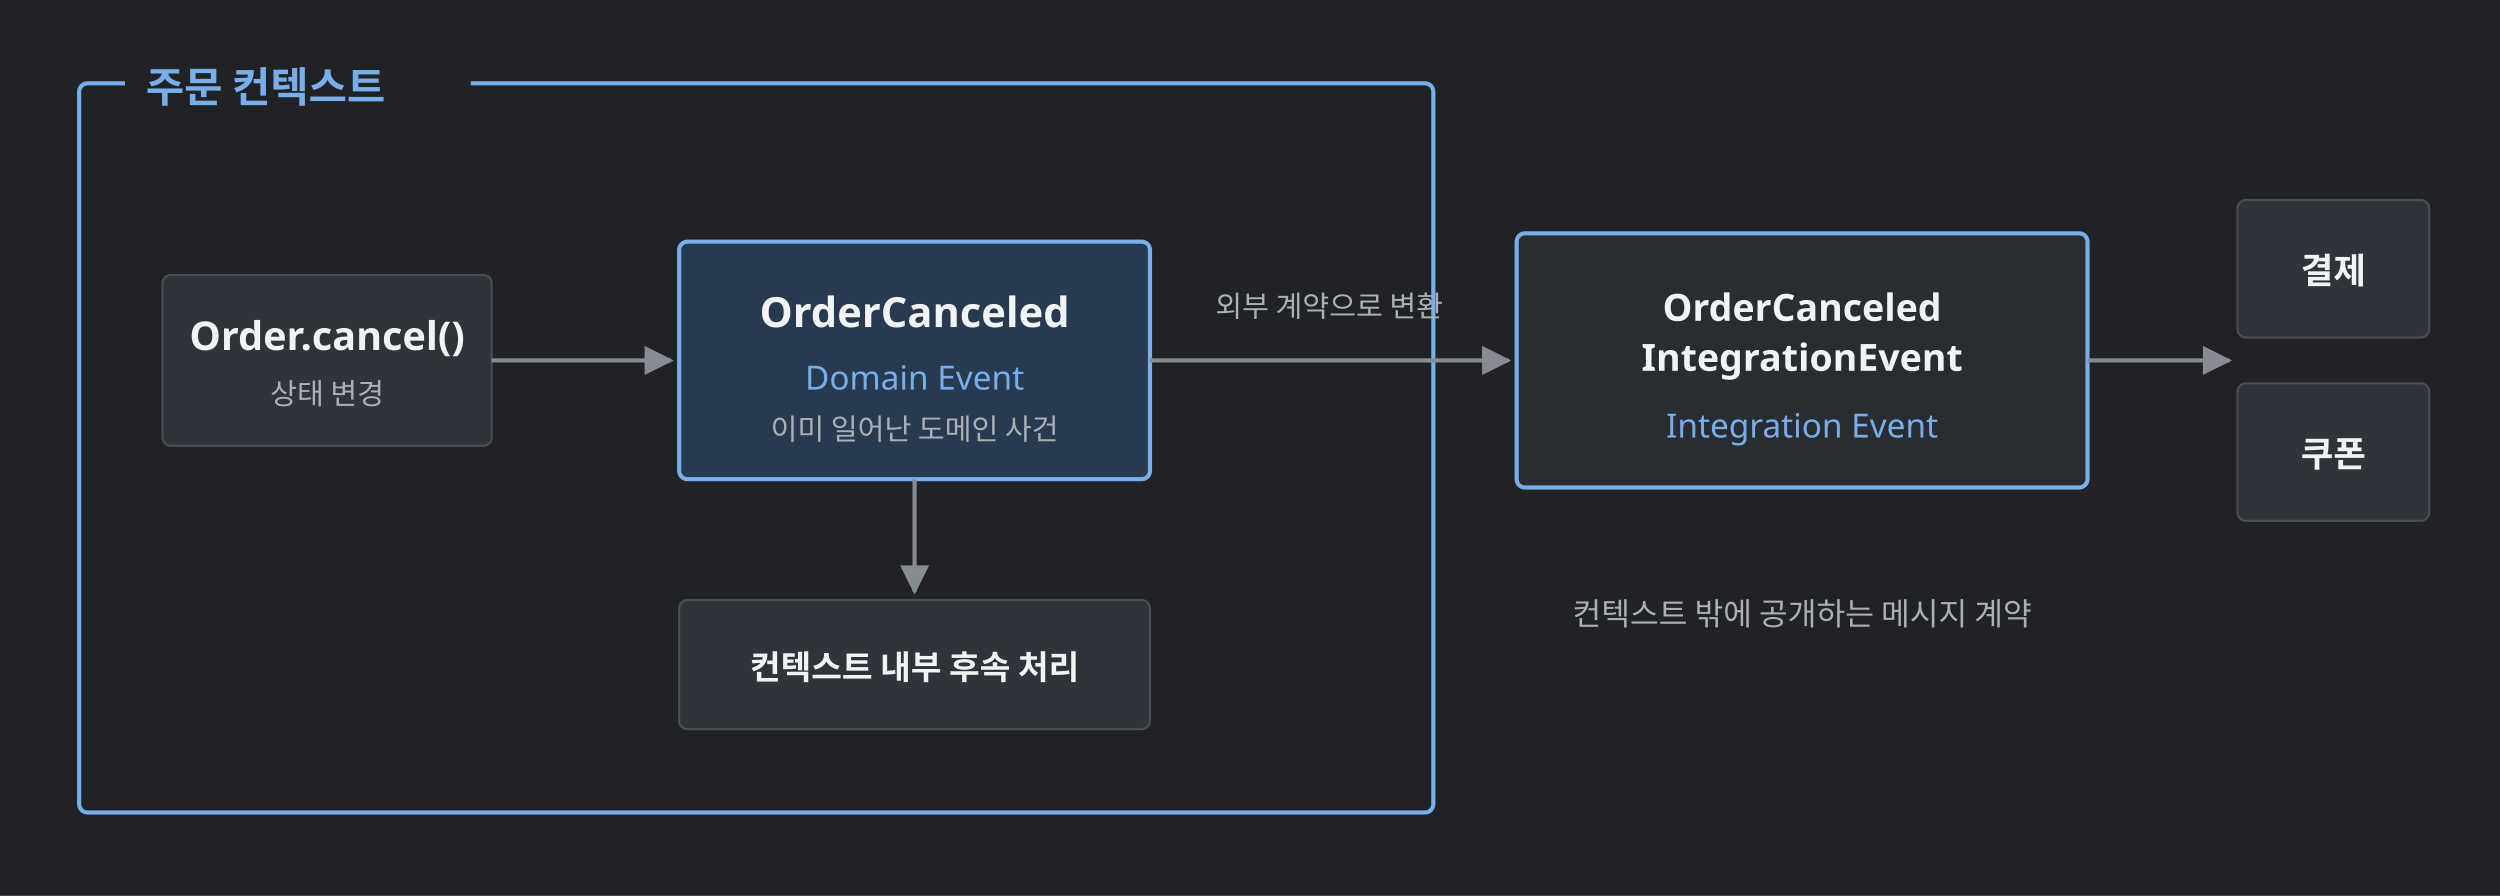
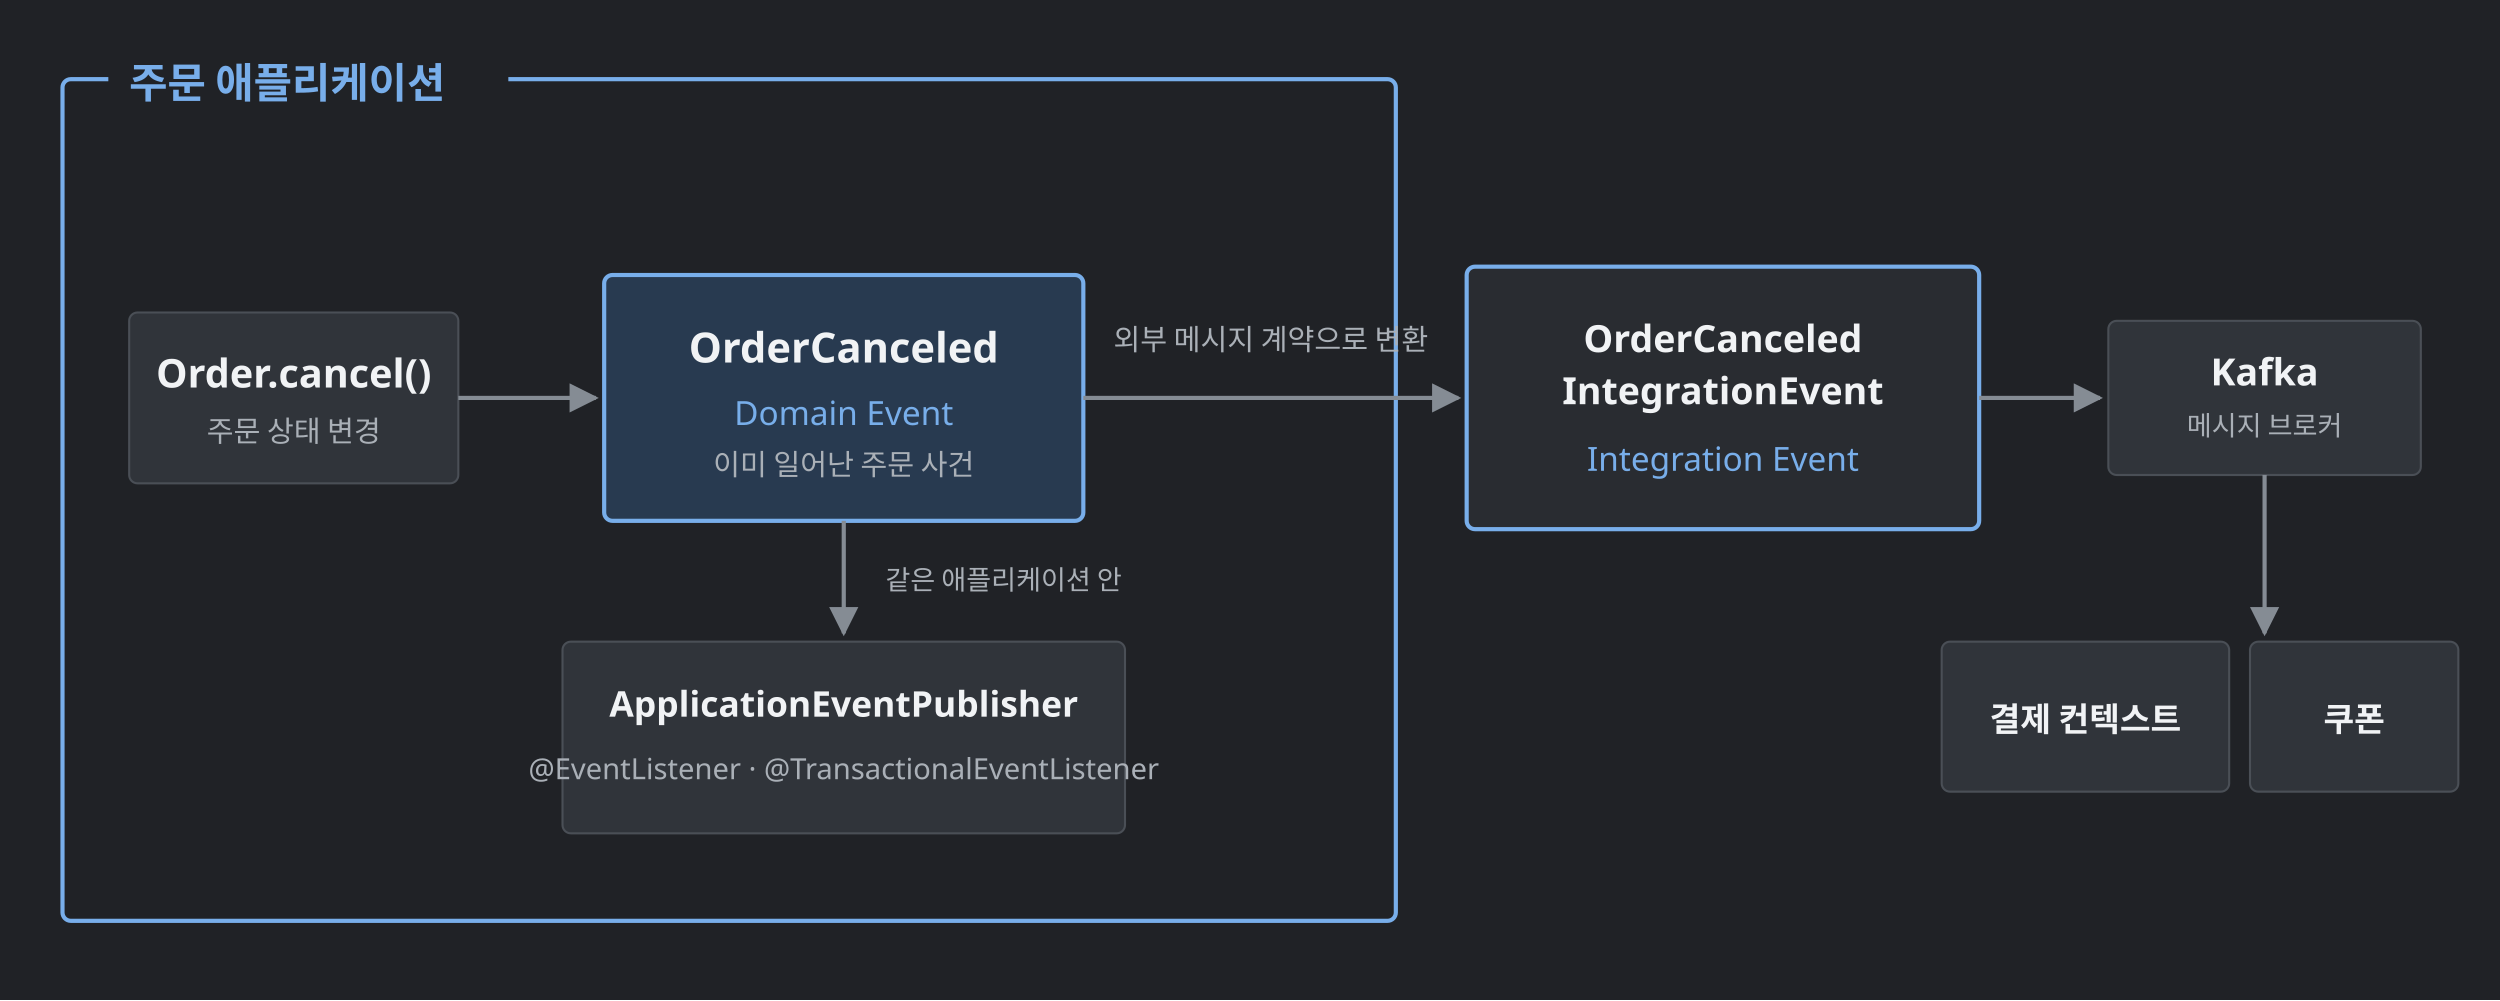
- <svg xmlns="http://www.w3.org/2000/svg" width="1200" height="430" viewBox="0 0 1200 430" role="img" aria-labelledby="title desc">
+ <svg xmlns="http://www.w3.org/2000/svg" width="1200" height="480" viewBox="0 0 1200 480" role="img" aria-labelledby="title desc">
  <style>text { font-family:Pretendard,"Noto Sans KR",sans-serif; }</style>
  <defs>
    <marker id="arrow" viewBox="0 0 10 10" refX="9" refY="5" markerWidth="7" markerHeight="7" orient="auto">
      <path d="M0 0 10 5 0 10z" fill="#858c94" />
    </marker>
  </defs>
-   <rect width="1200" height="430" fill="#202226" />
-   <rect x="38" y="40" width="650" height="350" rx="4" fill="none" stroke="#78aeea" stroke-width="2" />
-   <rect x="60" y="25" width="166" height="30" fill="#202226" />
-   <text x="70" y="49" font-size="20" font-weight="700" fill="#78aeea">주문 컨텍스트</text>
-   <rect x="78" y="132" width="158" height="82" rx="4" fill="#30343a" stroke="#4a4f56" />
-   <text x="157" y="168" text-anchor="middle" font-size="19" font-weight="700" fill="#f1f3f5">Order.cancel()</text>
-   <text x="157" y="194" text-anchor="middle" font-size="14" fill="#aab0b7">상태 변경</text>
-   <path d="M236 173H322" stroke="#858c94" stroke-width="2" marker-end="url(#arrow)" />
-   <rect x="326" y="116" width="226" height="114" rx="4" fill="#283a50" stroke="#78aeea" stroke-width="2" />
-   <text x="439" y="157" text-anchor="middle" font-size="20" font-weight="700" fill="#f1f3f5">OrderCanceled</text>
-   <text x="439" y="187" text-anchor="middle" font-size="16" fill="#78aeea">Domain Event</text>
-   <text x="439" y="211" text-anchor="middle" font-size="14" fill="#aab0b7">이미 일어난 도메인 사건</text>
-   <path d="M439 230V284" stroke="#858c94" stroke-width="2" marker-end="url(#arrow)" />
-   <rect x="326" y="288" width="226" height="62" rx="4" fill="#30343a" stroke="#4a4f56" />
-   <text x="439" y="326" text-anchor="middle" font-size="16" font-weight="700" fill="#f1f3f5">컨텍스트 내부 후속 처리</text>
-   <path d="M552 173H724" stroke="#858c94" stroke-width="2" marker-end="url(#arrow)" />
-   <text x="638" y="152" text-anchor="middle" font-size="14" fill="#aab0b7">외부 계약으로 변환</text>
-   <rect x="728" y="112" width="274" height="122" rx="4" fill="#292c31" stroke="#78aeea" stroke-width="2" />
-   <text x="865" y="154" text-anchor="middle" font-size="18" font-weight="700" fill="#f1f3f5">OrderCanceled</text>
-   <text x="865" y="178" text-anchor="middle" font-size="18" font-weight="700" fill="#f1f3f5">IntegrationEvent</text>
-   <text x="865" y="210" text-anchor="middle" font-size="16" fill="#78aeea">Integration Event</text>
-   <path d="M1002 173H1070" stroke="#858c94" stroke-width="2" marker-end="url(#arrow)" />
-   <rect x="1074" y="96" width="92" height="66" rx="4" fill="#30343a" stroke="#4a4f56" />
-   <rect x="1074" y="184" width="92" height="66" rx="4" fill="#30343a" stroke="#4a4f56" />
-   <text x="1120" y="136" text-anchor="middle" font-size="17" font-weight="700" fill="#f1f3f5">결제</text>
-   <text x="1120" y="224" text-anchor="middle" font-size="17" font-weight="700" fill="#f1f3f5">쿠폰</text>
-   <text x="865" y="300" text-anchor="middle" font-size="15" fill="#aab0b7">컨텍스트 밖에 공개하는 메시지 계약</text>
+   <rect width="1200" height="480" fill="#202226" />
+   <rect x="30" y="38" width="640" height="404" rx="4" fill="none" stroke="#78aeea" stroke-width="2" />
+   <rect x="52" y="23" width="192" height="30" fill="#202226" />
+   <text x="62" y="47" font-size="20" font-weight="700" fill="#78aeea">주문 애플리케이션</text>
+   <rect x="62" y="150" width="158" height="82" rx="4" fill="#30343a" stroke="#4a4f56" />
+   <text x="141" y="186" text-anchor="middle" font-size="19" font-weight="700" fill="#f1f3f5">Order.cancel()</text>
+   <text x="141" y="212" text-anchor="middle" font-size="14" fill="#aab0b7">주문 상태 변경</text>
+   <path d="M220 191H286" stroke="#858c94" stroke-width="2" marker-end="url(#arrow)" />
+   <rect x="290" y="132" width="230" height="118" rx="4" fill="#283a50" stroke="#78aeea" stroke-width="2" />
+   <text x="405" y="174" text-anchor="middle" font-size="20" font-weight="700" fill="#f1f3f5">OrderCanceled</text>
+   <text x="405" y="204" text-anchor="middle" font-size="16" fill="#78aeea">Domain Event</text>
+   <text x="405" y="228" text-anchor="middle" font-size="14" fill="#aab0b7">이미 일어난 주문 사건</text>
+   <path d="M405 250V304" stroke="#858c94" stroke-width="2" marker-end="url(#arrow)" />
+   <text x="425" y="283" font-size="13" fill="#aab0b7">같은 애플리케이션 안</text>
+   <rect x="270" y="308" width="270" height="92" rx="4" fill="#30343a" stroke="#4a4f56" />
+   <text x="405" y="344" text-anchor="middle" font-size="17" font-weight="700" fill="#f1f3f5">ApplicationEventPublisher</text>
+   <text x="405" y="374" text-anchor="middle" font-size="14" fill="#aab0b7">@EventListener · @TransactionalEventListener</text>
+   <path d="M520 191H700" stroke="#858c94" stroke-width="2" marker-end="url(#arrow)" />
+   <text x="610" y="168" text-anchor="middle" font-size="14" fill="#aab0b7">외부 메시지 계약으로 변환</text>
+   <rect x="704" y="128" width="246" height="126" rx="4" fill="#292c31" stroke="#78aeea" stroke-width="2" />
+   <text x="827" y="169" text-anchor="middle" font-size="18" font-weight="700" fill="#f1f3f5">OrderCanceled</text>
+   <text x="827" y="194" text-anchor="middle" font-size="18" font-weight="700" fill="#f1f3f5">IntegrationEvent</text>
+   <text x="827" y="226" text-anchor="middle" font-size="16" fill="#78aeea">Integration Event</text>
+   <path d="M950 191H1008" stroke="#858c94" stroke-width="2" marker-end="url(#arrow)" />
+   <rect x="1012" y="154" width="150" height="74" rx="4" fill="#30343a" stroke="#4a4f56" />
+   <text x="1087" y="185" text-anchor="middle" font-size="18" font-weight="700" fill="#f1f3f5">Kafka</text>
+   <text x="1087" y="209" text-anchor="middle" font-size="13" fill="#aab0b7">메시지 브로커</text>
+   <path d="M1087 228V304" stroke="#858c94" stroke-width="2" marker-end="url(#arrow)" />
+   <rect x="932" y="308" width="138" height="72" rx="4" fill="#30343a" stroke="#4a4f56" />
+   <rect x="1080" y="308" width="100" height="72" rx="4" fill="#30343a" stroke="#4a4f56" />
+   <text x="1001" y="351" text-anchor="middle" font-size="16" font-weight="700" fill="#f1f3f5">결제 컨텍스트</text>
+   <text x="1130" y="351" text-anchor="middle" font-size="16" font-weight="700" fill="#f1f3f5">쿠폰</text>
</svg>
